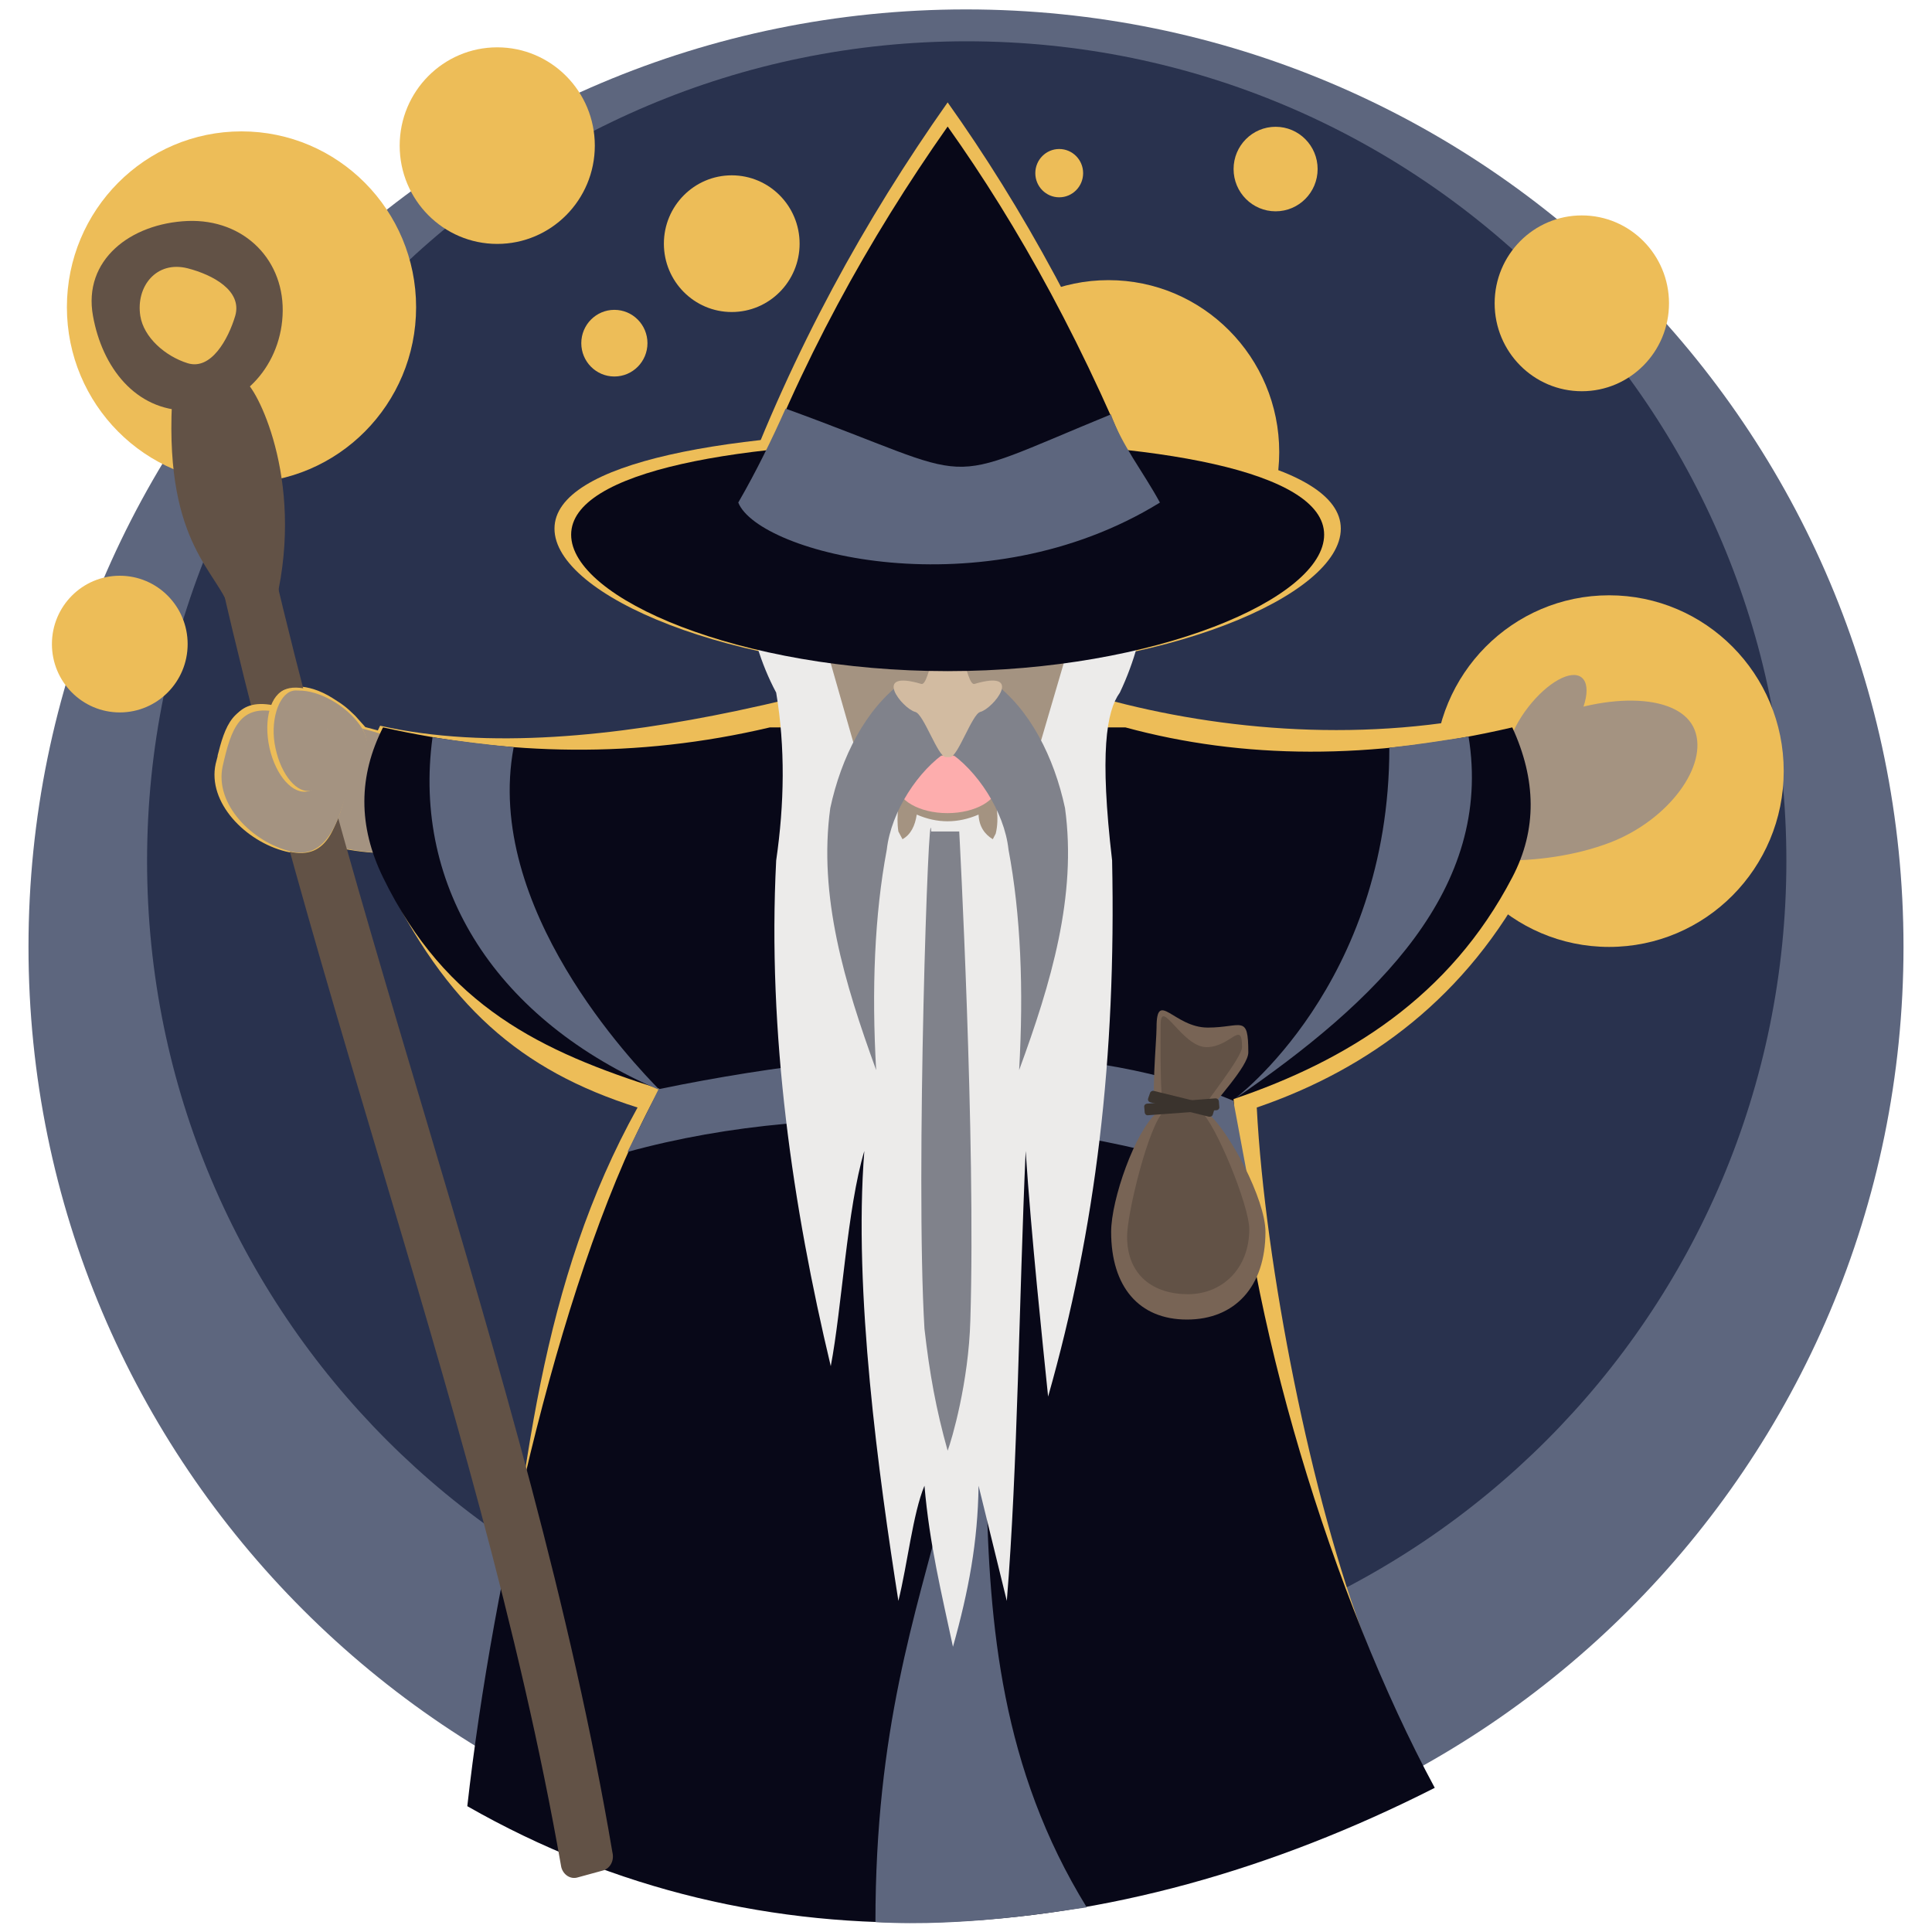
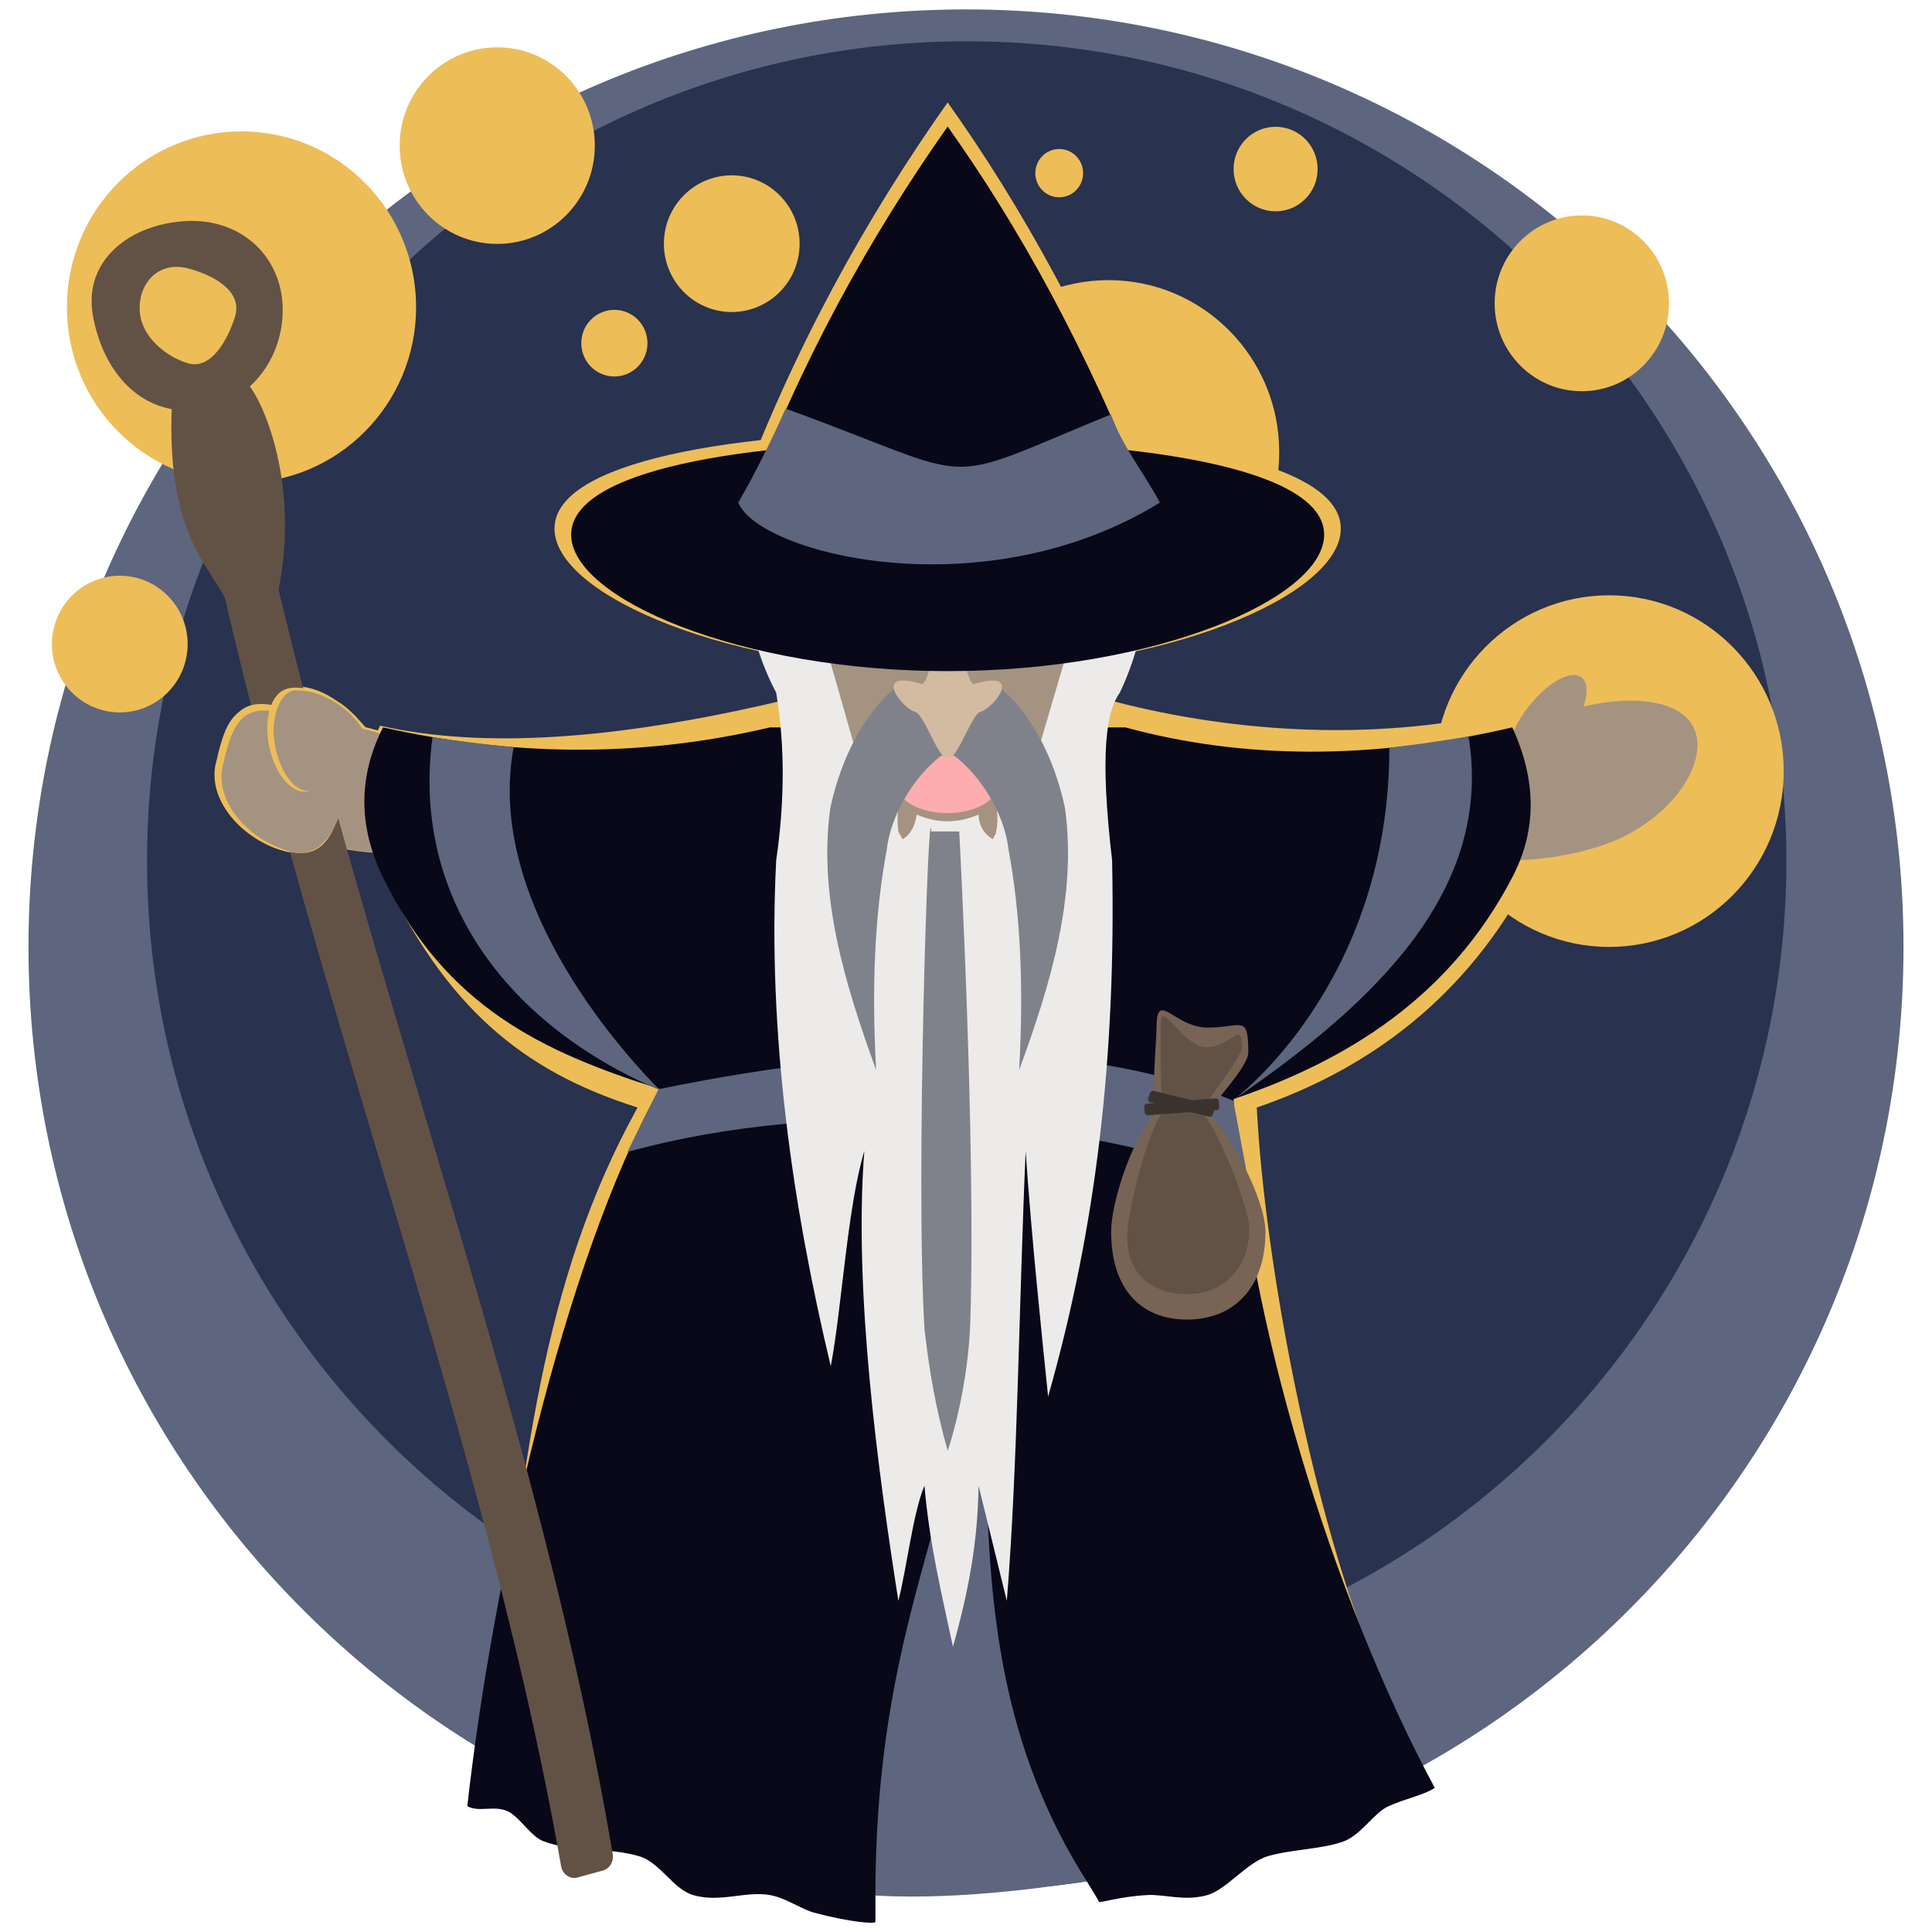
<svg xmlns="http://www.w3.org/2000/svg" width="100%" height="100%" viewBox="0 0 8 8" version="1.1" xml:space="preserve" style="fill-rule:evenodd;clip-rule:evenodd;stroke-linejoin:round;stroke-miterlimit:2;">
  <g>
    <g>
      <circle cx="4" cy="3.921" r="3.882" style="fill:#5d667e;" />
      <circle cx="4.003" cy="3.565" r="3.394" style="fill:#29324e;" />
      <path d="M1.136,2.935c-0.006,-0.021 -0.005,-0.041 0.004,-0.056c0.029,-0.05 0.137,-0.052 0.236,0.011c0.045,0.028 0.058,0.038 0.095,0.074l0.042,0.047c0.288,0.07 0.463,0.228 0.432,0.367c-0.03,0.138 -0.289,0.195 -0.577,0.125c-0.013,-0.003 -0.026,-0.007 -0.039,-0.01c-0.033,0.034 -0.079,0.049 -0.145,0.033c-0.167,-0.041 -0.326,-0.203 -0.291,-0.363c0.003,-0.01 0.005,-0.021 0.008,-0.031c-0,-0.002 0,-0.004 0.001,-0.007c0.001,-0.004 0.002,-0.008 0.003,-0.011c0.033,-0.132 0.078,-0.216 0.227,-0.18c0.001,0 0.003,0 0.004,0.001Z" style="fill:#edbd58;" />
      <g>
        <path d="M3.924,1.784c0.899,0 1.628,0.129 1.628,0.405c0,0.276 -0.729,0.59 -1.628,0.59c-0.899,-0 -1.628,-0.314 -1.628,-0.59c-0,-0.276 0.729,-0.405 1.628,-0.405Z" style="fill:#edbd58;" />
        <path d="M3.924,0.424c0.303,0.426 0.599,0.952 0.868,1.637c-0.265,0.347 -1.479,0.308 -1.736,0c0.229,-0.615 0.526,-1.152 0.868,-1.637Z" style="fill:#edbd58;" />
      </g>
      <path d="M3.925,3.005l0.645,-0.112c0.486,0.133 1.093,0.187 1.677,0.051c0.098,0.216 0.193,0.486 0.089,0.684c-0.26,0.497 -0.664,0.798 -1.132,0.958c0.034,0.656 0.227,1.627 0.452,2.212c0.078,0.204 -2.376,0.923 -3.597,0.223c0.105,-0.928 0.18,-1.713 0.581,-2.435c-0.488,-0.154 -0.792,-0.423 -1.052,-0.958c-0.104,-0.213 -0.115,-0.421 -0.014,-0.623c0.446,0.101 0.982,0.042 1.474,-0.061c0.076,-0.016 0.151,-0.033 0.226,-0.051l0.651,0.112Z" style="fill:#edbd58;" />
      <ellipse cx="6.663" cy="3.193" rx="0.723" ry="0.728" style="fill:#edbd58;" />
      <ellipse cx="1" cy="1.272" rx="0.723" ry="0.728" style="fill:#edbd58;" />
      <ellipse cx="6.55" cy="1.256" rx="0.361" ry="0.364" style="fill:#edbd58;" />
      <ellipse cx="3.03" cy="1.009" rx="0.281" ry="0.283" style="fill:#edbd58;" />
      <ellipse cx="0.496" cy="2.667" rx="0.281" ry="0.283" style="fill:#edbd58;" />
      <ellipse cx="5.282" cy="0.7" rx="0.174" ry="0.175" style="fill:#edbd58;" />
      <ellipse cx="4.59" cy="1.872" rx="0.707" ry="0.712" style="fill:#edbd58;" />
      <ellipse cx="2.059" cy="0.603" rx="0.404" ry="0.407" style="fill:#edbd58;" />
      <path d="M1.946,3.382c-0.03,0.135 -0.282,0.189 -0.562,0.122c-0.28,-0.068 -0.483,-0.233 -0.453,-0.368c0.03,-0.134 0.281,-0.189 0.561,-0.121c0.28,0.067 0.483,0.232 0.454,0.367Z" style="fill:#a49381;" />
      <path d="M5.937,3.488c0.053,0.087 0.442,0.112 0.732,0c0.242,-0.094 0.406,-0.319 0.348,-0.466c-0.058,-0.147 -0.348,-0.162 -0.646,-0.034c-0.298,0.129 -0.517,0.364 -0.434,0.5Z" style="fill:#a49381;" />
      <path d="M6.55,2.806c-0.043,-0.036 -0.142,0.019 -0.222,0.122c-0.08,0.103 -0.11,0.216 -0.067,0.252c0.043,0.036 0.142,-0.018 0.222,-0.121c0.08,-0.104 0.11,-0.217 0.067,-0.253Z" style="fill:#a49381;" />
-       <path d="M3.188,3.012l1.472,-0c0.486,0.132 1.018,0.136 1.602,-0c0.099,0.215 0.104,0.423 0,0.621c-0.259,0.497 -0.685,0.759 -1.154,0.918c0.046,0.884 0.412,2.071 0.833,2.852c-1.348,0.684 -2.785,0.774 -4.006,0.076c0.104,-0.928 0.395,-2.249 0.796,-2.97c-0.488,-0.154 -0.885,-0.342 -1.145,-0.876c-0.104,-0.213 -0.102,-0.42 -0,-0.621c0.515,0.115 1.047,0.131 1.602,-0Z" style="fill:#080818;" />
+       <path d="M3.188,3.012l1.472,-0c0.486,0.132 1.018,0.136 1.602,-0c0.099,0.215 0.104,0.423 0,0.621c-0.259,0.497 -0.685,0.759 -1.154,0.918c0.046,0.884 0.412,2.071 0.833,2.852c-0.044,0.03 -0.115,0.042 -0.191,0.076c-0.06,0.026 -0.112,0.117 -0.184,0.145c-0.086,0.033 -0.222,0.034 -0.316,0.062c-0.087,0.026 -0.171,0.138 -0.25,0.161c-0.094,0.027 -0.179,-0.004 -0.25,0c-0.119,0.007 -0.196,0.034 -0.199,0.028c-0.01,-0.019 -0.051,-0.085 -0.051,-0.085c-0.229,0.037 -0.649,0.058 -0.875,0.057l-0,0.111c-0,0.009 -0.099,0.003 -0.25,-0.037c-0.056,-0.014 -0.119,-0.062 -0.187,-0.074c-0.099,-0.018 -0.207,0.033 -0.318,0c-0.084,-0.025 -0.136,-0.135 -0.224,-0.161c-0.129,-0.038 -0.277,-0.016 -0.396,-0.062c-0.054,-0.021 -0.099,-0.102 -0.148,-0.124c-0.058,-0.026 -0.118,0.006 -0.167,-0.021c0.104,-0.928 0.395,-2.249 0.796,-2.97c-0.488,-0.154 -0.885,-0.342 -1.145,-0.876c-0.104,-0.213 -0.102,-0.42 -0,-0.621c0.515,0.115 1.047,0.131 1.602,-0Z" style="fill:#080818;" />
      <ellipse cx="3.924" cy="2.763" rx="0.585" ry="0.763" style="fill:#a49381;" />
      <ellipse cx="3.923" cy="3.248" rx="0.209" ry="0.119" style="fill:#fdadad;" />
      <path d="M5.107,4.558c-0.579,-0.242 -1.381,-0.253 -2.38,-0.048l-0.129,0.26c0.842,-0.232 1.832,-0.145 2.571,0.121l-0.062,-0.333Z" style="fill:#5d667e;" />
      <path d="M1.791,3.053c-0.085,0.625 0.268,1.173 0.941,1.461c-0.106,-0.108 -0.73,-0.757 -0.605,-1.42c-0.115,-0.011 -0.227,-0.025 -0.336,-0.041Z" style="fill:#5d667e;" />
-       <path d="M4.5,7.898c-0.707,-1.148 -0.203,-2.368 -0.594,-3.398c0.384,1.574 -0.281,1.858 -0.281,3.459c0.375,0.023 0.79,-0.05 0.875,-0.061Z" style="fill:#5d667e;" />
+       <path d="M4.5,7.79c-0.707,-1.112 -0.203,-2.293 -0.594,-3.29c0.384,1.524 -0.281,1.799 -0.281,3.349c0.375,0.022 0.79,-0.048 0.875,-0.059Z" style="fill:#5d667e;" />
      <path d="M6.081,3.05c0.102,0.628 -0.374,1.094 -0.971,1.502c-0,-0 0.643,-0.474 0.643,-1.456c0.126,-0.014 0.204,-0.027 0.328,-0.046Z" style="fill:#5d667e;" />
      <path d="M4.755,2.478c-0.025,0.13 -0.056,0.26 -0.118,0.39c-0.056,0.077 -0.084,0.25 -0.032,0.695c0.017,0.818 -0.067,1.523 -0.265,2.22c-0.024,-0.235 -0.069,-0.659 -0.093,-1.017c-0.027,0.61 -0.033,1.311 -0.078,1.863l-0.117,-0.477c-0.003,0.232 -0.041,0.435 -0.106,0.667c-0.048,-0.225 -0.097,-0.424 -0.118,-0.667c-0.048,0.115 -0.07,0.324 -0.108,0.477c-0.081,-0.517 -0.187,-1.279 -0.141,-1.863c-0.071,0.235 -0.093,0.651 -0.139,0.891c-0.157,-0.657 -0.263,-1.376 -0.226,-2.094c0.034,-0.235 0.038,-0.467 -0,-0.695c-0.065,-0.122 -0.103,-0.253 -0.121,-0.39l0.208,-0.217l0.233,0.815l0.182,-0.208l0.208,0.165l0.208,-0.165l0.176,0.208l0.239,-0.815l0.208,0.217Zm-1.021,0.765c-0.011,0.068 -0.024,0.136 -0.014,0.2l0.017,0.032c0.034,-0.019 0.052,-0.055 0.059,-0.102c0.085,0.037 0.17,0.037 0.256,0c0.002,0.048 0.024,0.081 0.059,0.102l0.012,-0.023c0.016,-0.064 0.002,-0.136 -0.015,-0.209l-0.184,-0.14l-0.19,0.14Z" style="fill:#ecebea;" />
      <g>
        <path d="M3.856,3.443l0.116,0c-0,0 0.069,1.276 0.046,2.024c-0.007,0.257 -0.077,0.495 -0.094,0.54c-0.048,-0.171 -0.075,-0.32 -0.096,-0.505c-0.038,-0.636 0.018,-2.251 0.028,-2.059Z" style="fill:#80828b;" />
        <g>
          <path d="M3.438,3.346c-0.05,0.364 0.059,0.725 0.19,1.085c-0.019,-0.332 -0.007,-0.642 0.044,-0.913c0.018,-0.158 0.131,-0.33 0.252,-0.408l0,-0.121c-0.046,-0.009 -0.059,-0.055 -0.087,-0.077c-0.04,-0.03 -0.086,-0.041 -0.1,-0.088c-0.153,0.112 -0.254,0.312 -0.299,0.522Z" style="fill:#80828b;" />
          <path d="M4.41,3.346c0.05,0.364 -0.058,0.725 -0.19,1.085c0.019,-0.332 0.007,-0.642 -0.044,-0.913c-0.017,-0.158 -0.131,-0.331 -0.252,-0.408l0,-0.121c0.046,-0.009 0.059,-0.055 0.088,-0.077c0.039,-0.03 0.086,-0.041 0.099,-0.088c0.154,0.112 0.254,0.312 0.299,0.522Z" style="fill:#80828b;" />
        </g>
      </g>
      <path d="M3.925,2.588c0.003,-0.001 0.006,-0.002 0.009,-0.002c0.039,0 0.066,0.256 0.101,0.246c0.209,-0.062 0.078,0.102 0.024,0.116c-0.034,0.009 -0.093,0.187 -0.125,0.187l-0.018,-0c-0.032,-0 -0.091,-0.178 -0.126,-0.187c-0.054,-0.014 -0.184,-0.178 0.025,-0.116c0.035,0.01 0.062,-0.246 0.101,-0.246c0.003,0 0.006,0.001 0.009,0.002Z" style="fill:#d2bba1;" />
      <g>
        <path d="M3.924,1.827c0.86,-0 1.559,0.123 1.559,0.387c-0,0.264 -0.699,0.565 -1.559,0.565c-0.86,-0 -1.559,-0.301 -1.559,-0.565c0,-0.264 0.699,-0.387 1.559,-0.387Z" style="fill:#080818;" />
        <path d="M3.924,0.524c0.29,0.408 0.573,0.912 0.831,1.568c-0.254,0.332 -1.416,0.294 -1.662,-0c0.219,-0.589 0.504,-1.103 0.831,-1.568Z" style="fill:#080818;" />
      </g>
      <g>
        <path d="M0.961,1.536c-0.008,-0.033 -0.038,-0.052 -0.068,-0.044l-0.106,0.03c-0.029,0.008 -0.046,0.041 -0.038,0.073c0.398,2.213 1.229,4.158 1.575,6.136c0.008,0.032 0.038,0.052 0.068,0.043l0.106,-0.029c0.029,-0.009 0.046,-0.041 0.038,-0.074c-0.343,-2.026 -1.188,-4.018 -1.575,-6.135Z" style="fill:#625246;" />
        <path d="M1.154,2.439c0.099,-0.503 -0.113,-0.867 -0.143,-0.859l-0.077,-0.013l-0.148,0.041c-0.03,0.007 -0.076,0.057 -0.074,0.062c-0.028,0.593 0.194,0.696 0.244,0.864c0.001,0.005 0.026,0.003 0.055,-0.005l0.107,-0.029c0.029,-0.008 0.037,-0.056 0.036,-0.061Z" style="fill:#625246;" />
        <path d="M0.777,0.915c0.236,-0.009 0.406,0.165 0.393,0.393c-0.012,0.216 -0.176,0.392 -0.393,0.392c-0.216,0 -0.354,-0.179 -0.392,-0.392c-0.042,-0.231 0.155,-0.383 0.392,-0.393Zm0,0.196c0.105,0.027 0.227,0.093 0.197,0.197c-0.029,0.097 -0.1,0.226 -0.197,0.196c-0.093,-0.029 -0.182,-0.107 -0.196,-0.196c-0.019,-0.121 0.066,-0.23 0.196,-0.197Z" style="fill:#625246;" />
      </g>
      <path d="M1.148,2.935c-0.006,-0.021 -0.005,-0.04 0.004,-0.056c0.029,-0.05 0.133,-0.04 0.232,0.023c0.099,0.063 0.156,0.155 0.127,0.206c-0.014,0.023 -0.045,0.034 -0.084,0.031c0.012,0.034 0.015,0.071 0.006,0.11c-0.035,0.16 -0.069,0.317 -0.237,0.277c-0.167,-0.041 -0.326,-0.203 -0.29,-0.363c0.035,-0.159 0.071,-0.269 0.238,-0.229c0.002,0 0.003,0.001 0.004,0.001Z" style="fill:#edbd58;" />
      <path d="M1.164,2.893c0.03,-0.051 0.132,-0.043 0.228,0.018c0.096,0.062 0.151,0.153 0.121,0.204c-0.029,0.051 -0.131,0.043 -0.228,-0.019c-0.096,-0.061 -0.15,-0.152 -0.121,-0.203Z" style="fill:#a49381;" />
      <path d="M4.803,2.081c-0.73,0.45 -1.661,0.212 -1.746,-0c0.075,-0.13 0.138,-0.259 0.196,-0.389c0.837,0.304 0.603,0.329 1.347,0.024c0.047,0.131 0.131,0.233 0.203,0.365Z" style="fill:#5d667e;" />
      <g>
        <path d="M4.789,4.609c-0.025,-0.046 0,-0.296 0,-0.354c0,-0.161 0.072,-0 0.212,-0c0.141,-0 0.168,-0.058 0.168,0.103c-0,0.058 -0.142,0.205 -0.168,0.251c0.089,0.075 0.239,0.357 0.239,0.492c0,0.227 -0.127,0.363 -0.325,0.363c-0.199,0 -0.314,-0.136 -0.314,-0.363c-0,-0.135 0.1,-0.417 0.188,-0.492Z" style="fill:#786455;" />
        <path d="M4.82,4.601c-0.018,-0.033 -0.014,-0.317 -0.014,-0.358c-0,-0.115 0.089,0.093 0.19,0.093c0.1,-0 0.147,-0.115 0.147,-0c0,0.042 -0.153,0.232 -0.171,0.265c0.063,0.054 0.201,0.392 0.201,0.489c-0,0.163 -0.112,0.269 -0.254,0.269c-0.142,-0 -0.252,-0.077 -0.252,-0.239c-0,-0.097 0.09,-0.465 0.153,-0.519Z" style="fill:#625246;" />
        <path d="M5.047,4.559c-0.001,-0.006 -0.007,-0.011 -0.013,-0.011l-0.285,0.022c-0.007,0.001 -0.012,0.007 -0.011,0.013l0.002,0.024c0.001,0.007 0.007,0.012 0.013,0.011l0.286,-0.021c0.006,-0.001 0.011,-0.007 0.01,-0.013l-0.002,-0.025Z" style="fill:#3a332d;" />
        <path d="M5.029,4.592c0.002,-0.007 -0.001,-0.013 -0.008,-0.015l-0.244,-0.06c-0.006,-0.001 -0.013,0.002 -0.015,0.009l-0.008,0.023c-0.002,0.007 0.002,0.013 0.008,0.015l0.244,0.06c0.007,0.001 0.014,-0.002 0.016,-0.009l0.007,-0.023Z" style="fill:#3a332d;" />
      </g>
      <ellipse cx="2.544" cy="1.421" rx="0.137" ry="0.138" style="fill:#edbd58;" />
      <ellipse cx="4.386" cy="0.717" rx="0.099" ry="0.1" style="fill:#edbd58;" />
      <path d="M1.443,3.231c-0.034,0.154 -0.067,0.306 -0.236,0.265c-0.17,-0.041 -0.332,-0.2 -0.298,-0.354c0.034,-0.153 0.07,-0.259 0.239,-0.218c0.169,0.041 0.33,0.154 0.295,0.307Z" style="fill:#edbd58;" />
      <path d="M1.453,3.203c-0.035,0.156 -0.085,0.362 -0.248,0.323c-0.162,-0.039 -0.317,-0.197 -0.283,-0.353c0.035,-0.155 0.07,-0.262 0.233,-0.223c0.162,0.04 0.332,0.098 0.298,0.253Z" style="fill:#a49381;" />
      <path d="M1.184,2.855c0.063,-0.017 0.135,0.064 0.161,0.18c0.026,0.116 -0.004,0.225 -0.068,0.241c-0.063,0.017 -0.135,-0.063 -0.161,-0.179c-0.026,-0.117 0.005,-0.225 0.068,-0.242Z" style="fill:#edbd58;" />
      <path d="M1.21,2.861c0.057,-0.016 0.125,0.068 0.15,0.179c0.024,0.112 -0.014,0.218 -0.071,0.233c-0.057,0.016 -0.124,-0.062 -0.148,-0.174c-0.025,-0.111 0.012,-0.223 0.069,-0.238Z" style="fill:#a49381;" />
    </g>
  </g>
</svg>
